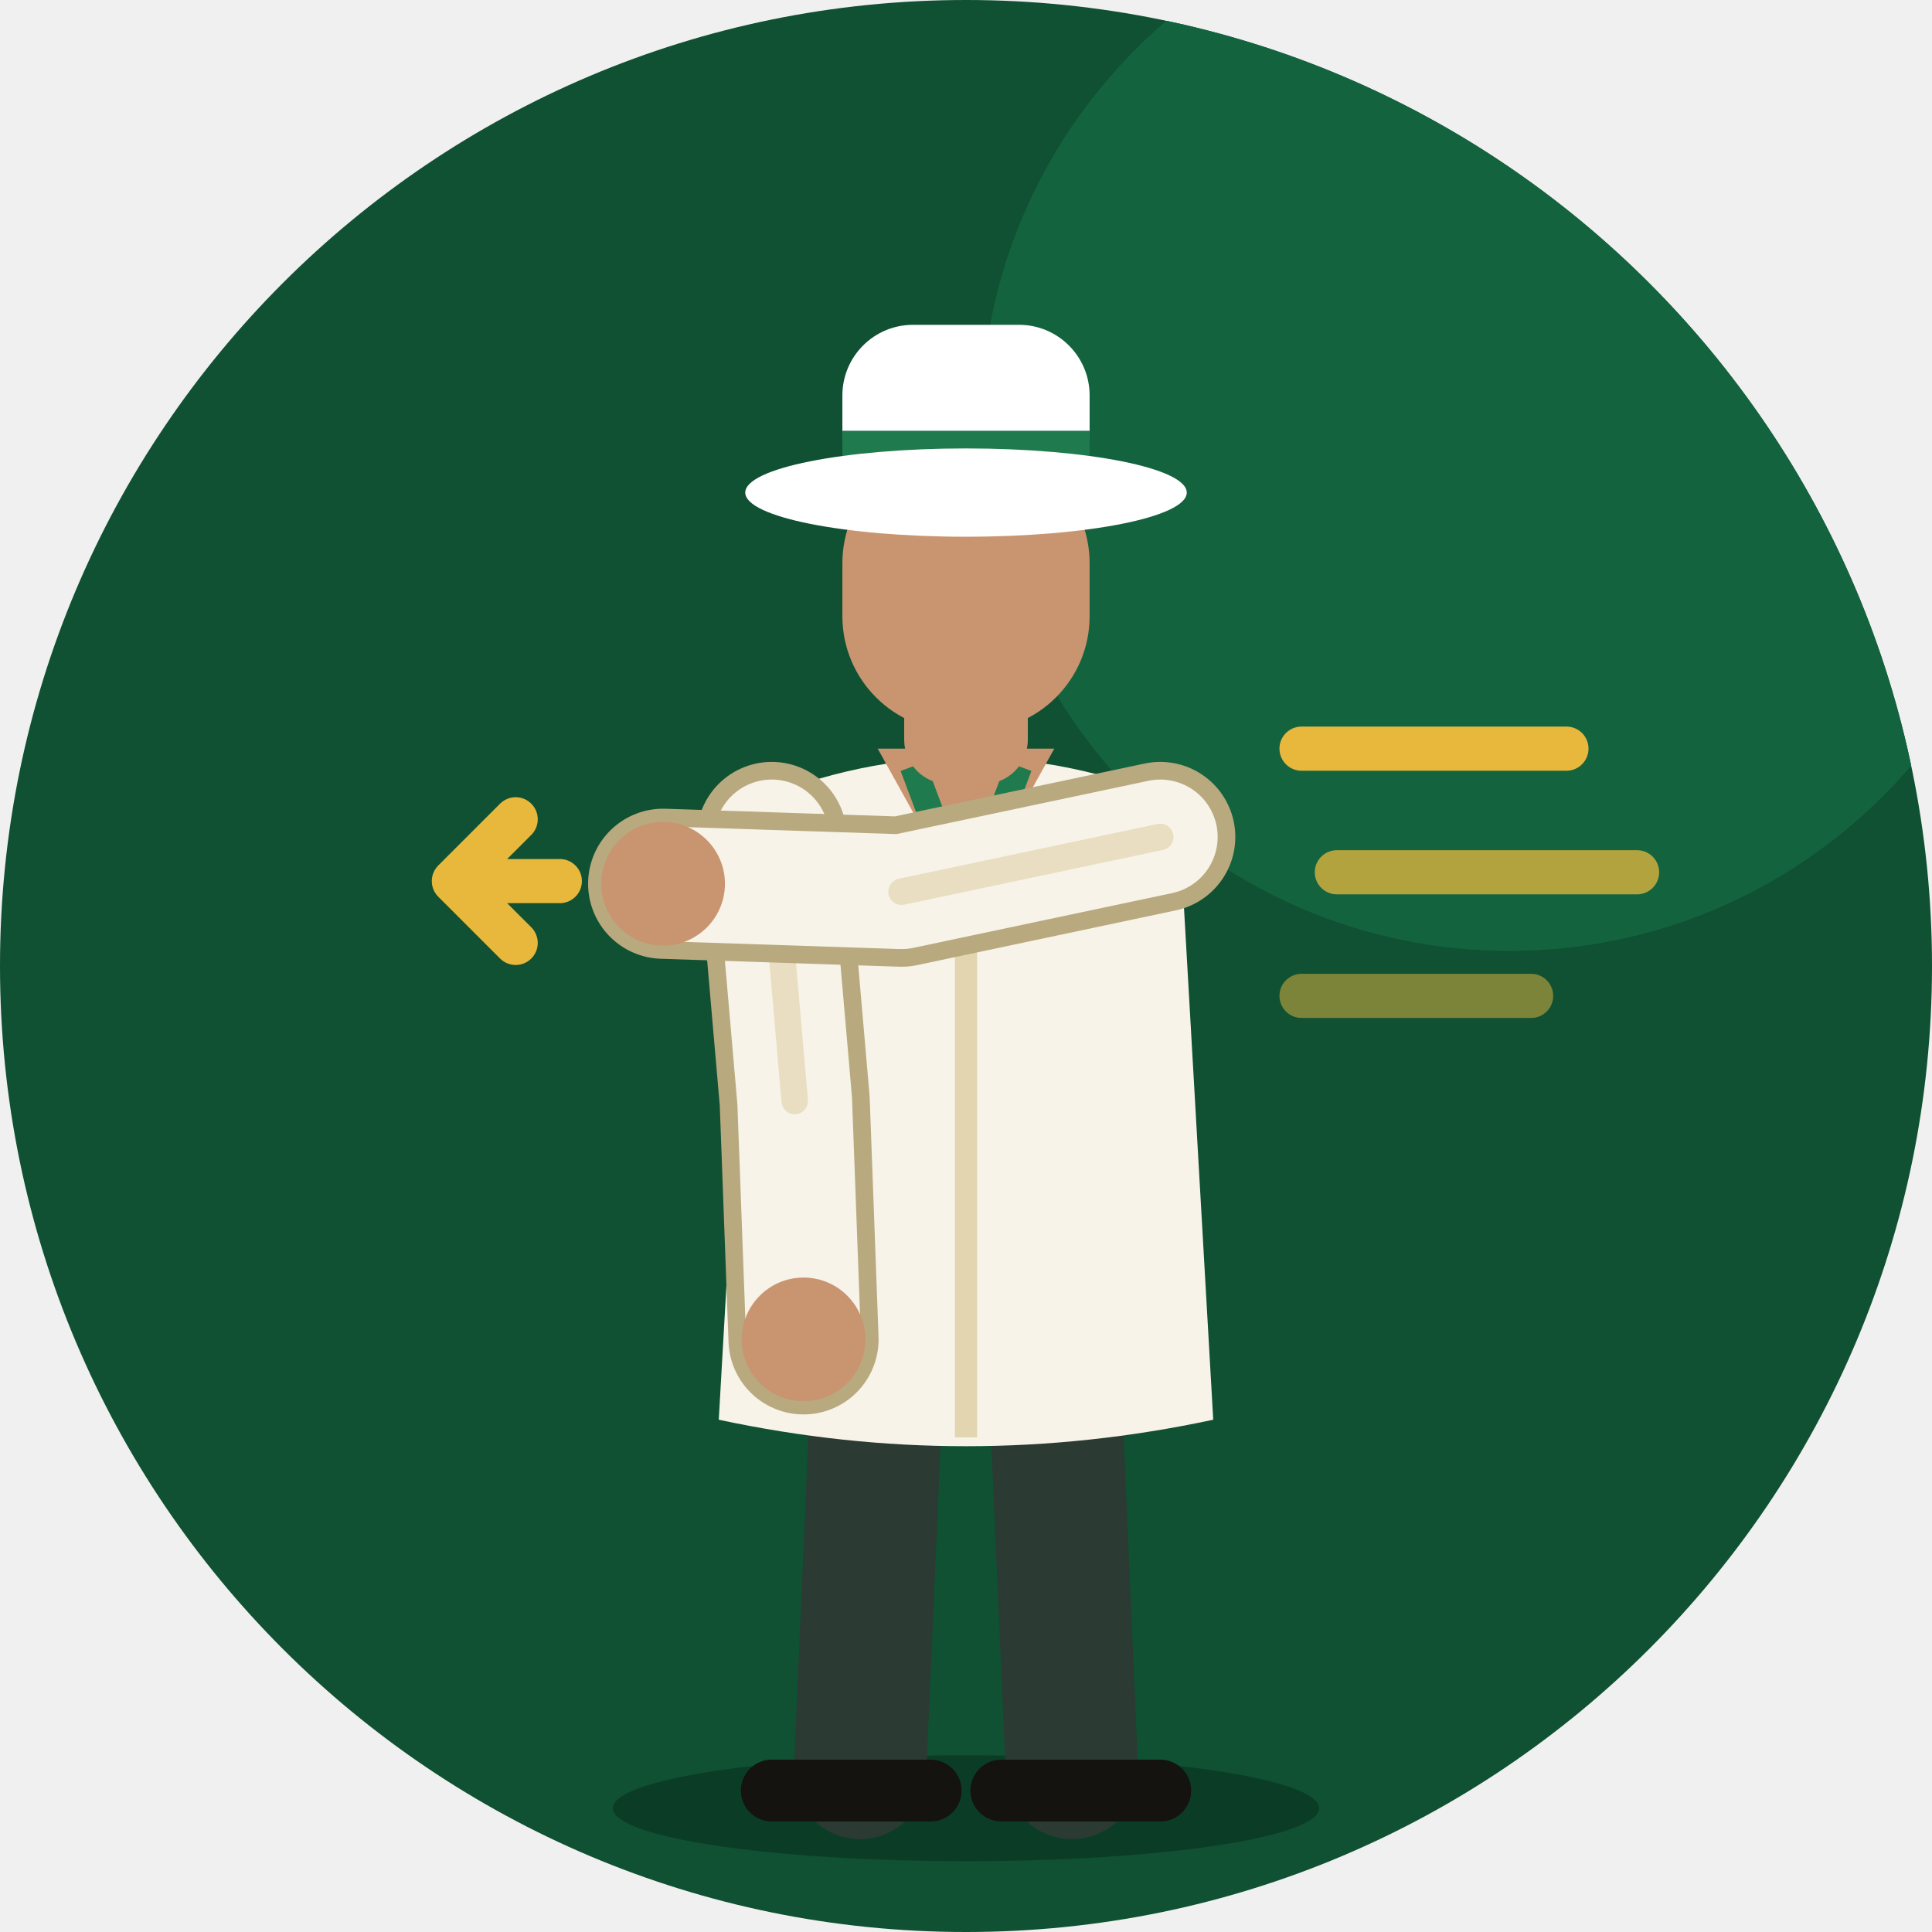
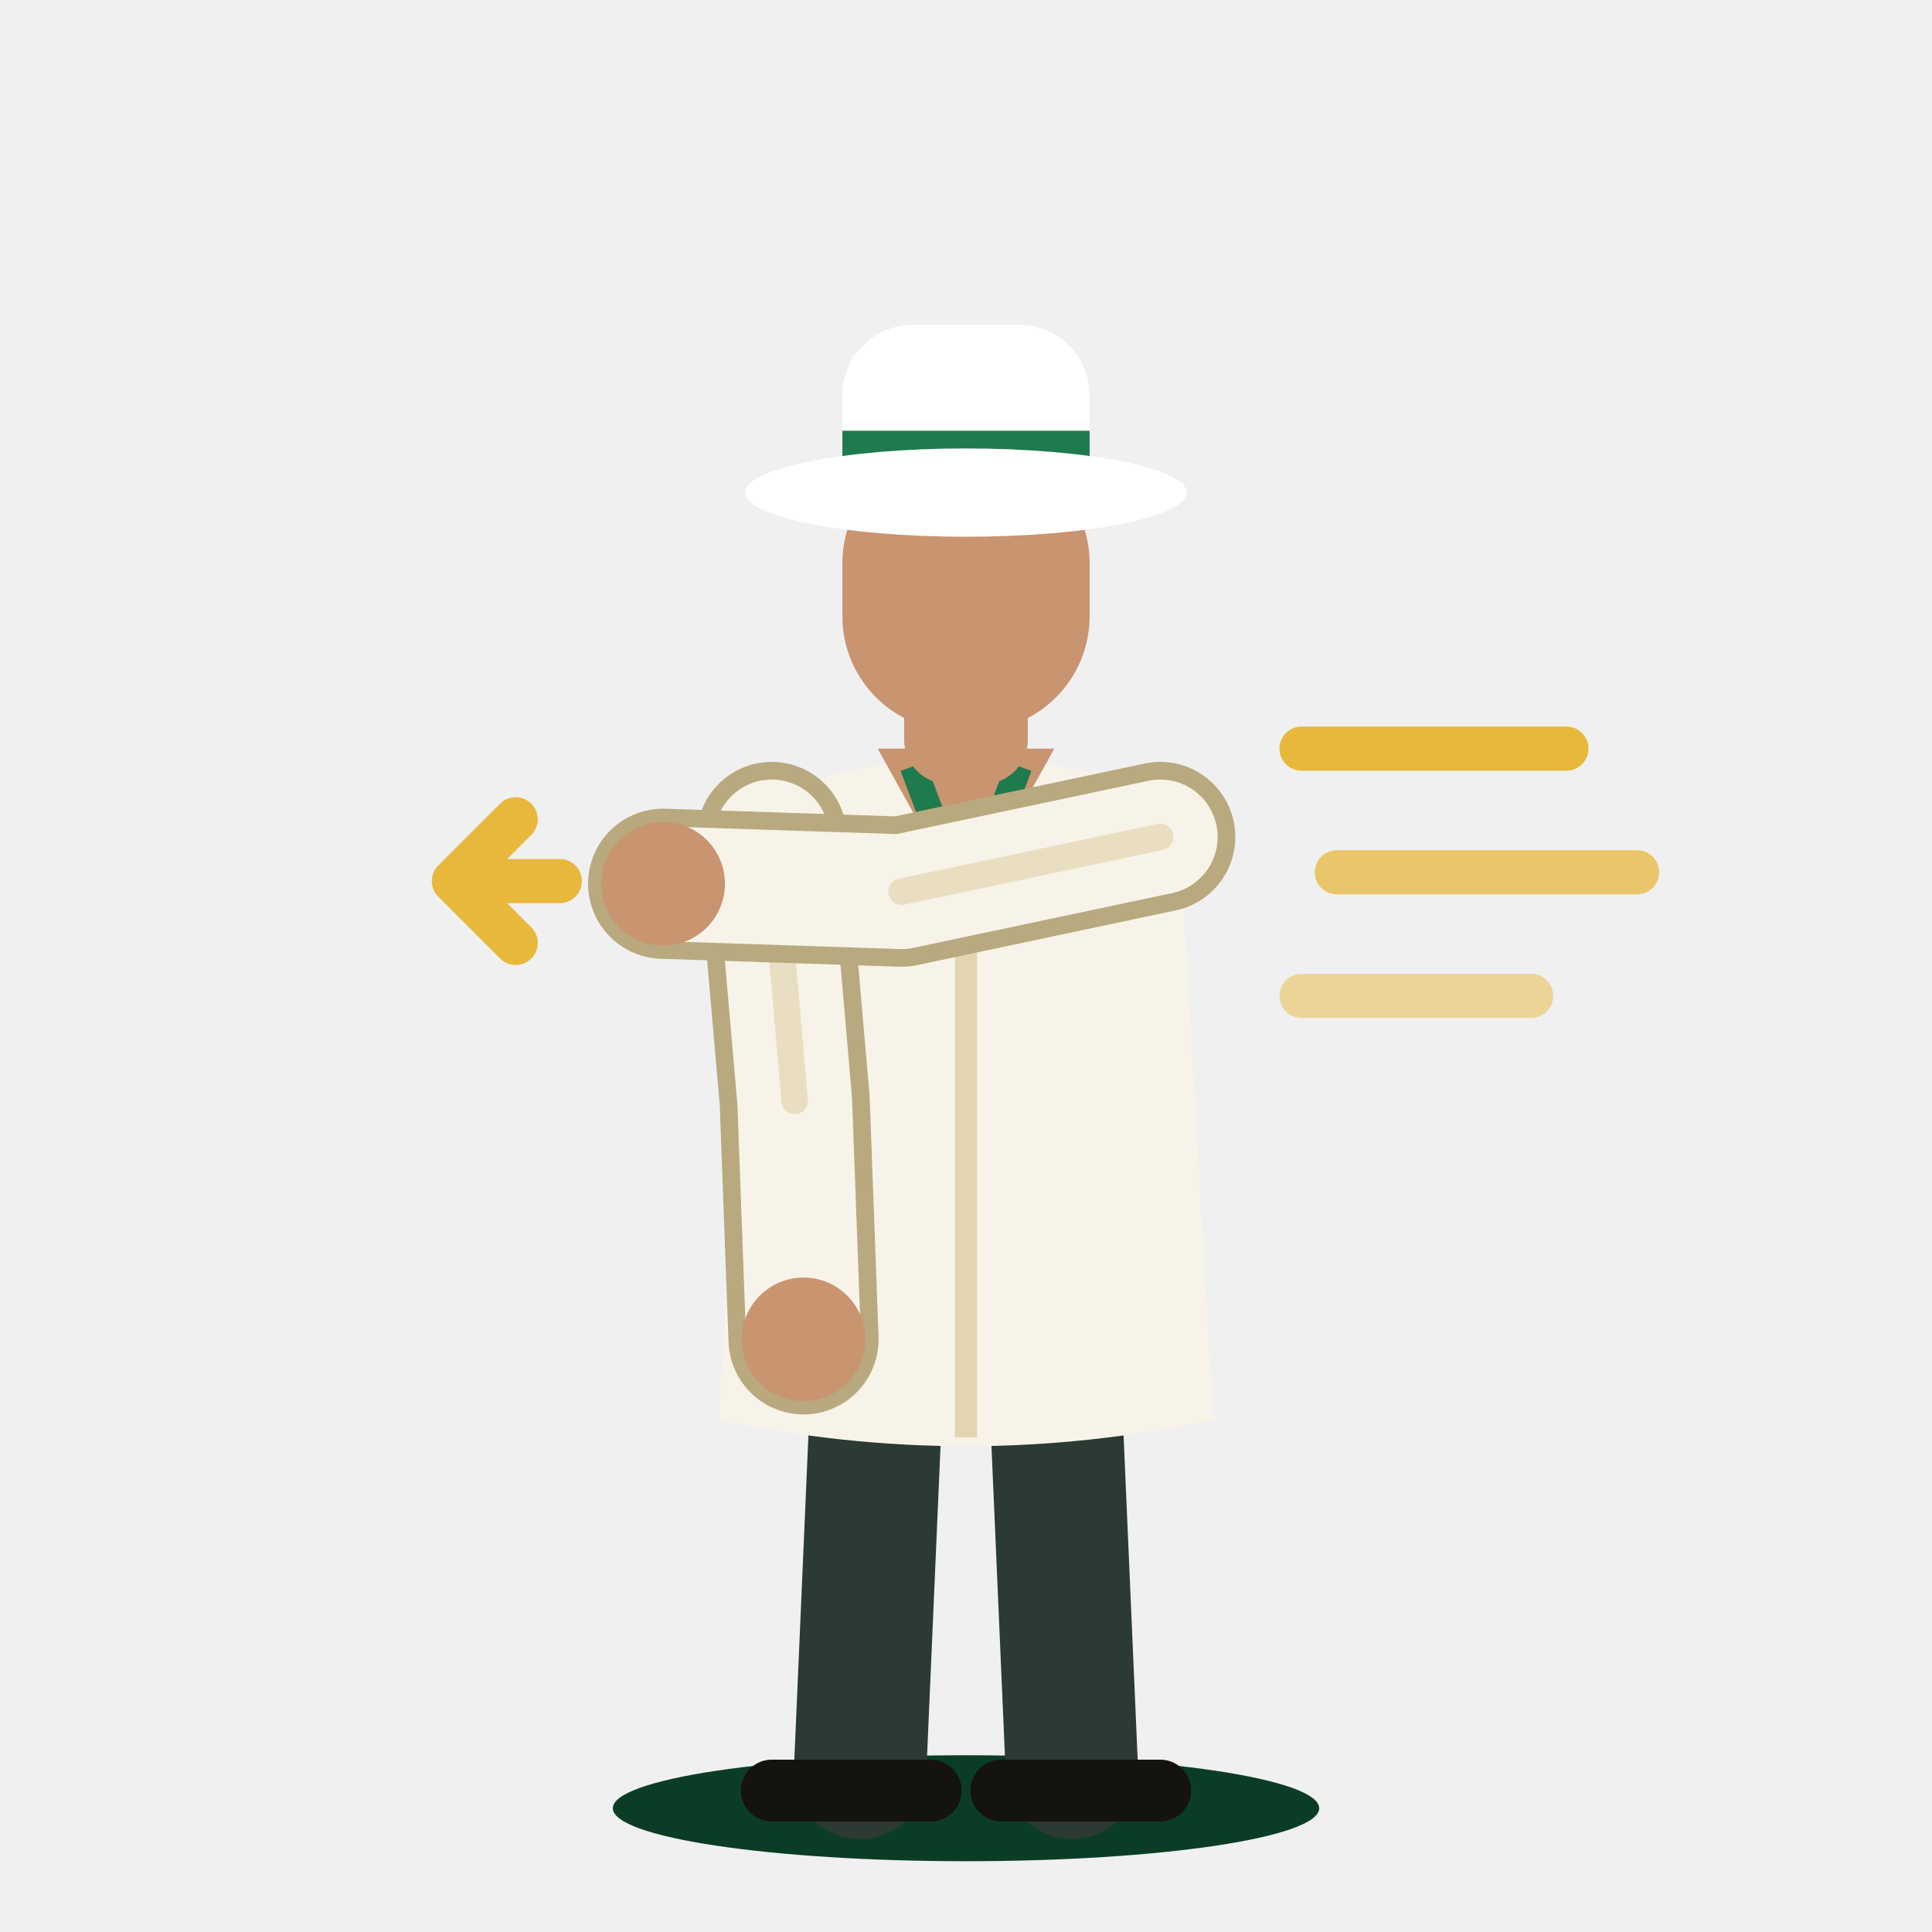
<svg xmlns="http://www.w3.org/2000/svg" viewBox="0 0 256 256">
  <defs>
    <clipPath id="c">
      <circle cx="128" cy="128" r="128" />
    </clipPath>
  </defs>
  <g clip-path="url(#c)">
-     <rect width="256" height="256" fill="#0F5132" />
-     <circle cx="200" cy="56" r="70" fill="#14633F" />
    <g transform="translate(128 146) scale(1.17) translate(-128 -146)">
      <ellipse cx="128" cy="226" rx="40" ry="6" fill="#0B3D26" />
      <path d="M118 176 L116 222 M138 176 L140 222" stroke="#2B3A33" stroke-width="15" stroke-linecap="round" />
      <path d="M106 224 H124 M132 224 H150" stroke="#14130F" stroke-width="7" stroke-linecap="round" />
      <path d="M104 112 Q128 102 152 112 L156 182 Q128 188 100 182 Z" fill="#F7F3E8" />
      <path d="M128 106 V184" stroke="#E2D5B0" stroke-width="2.5" />
      <path d="M118 106 L128 124 L138 106 Z" fill="#C99470" />
      <path d="M122 108 L128 124 L134 108" fill="none" stroke="#1F7A4D" stroke-width="3" />
      <rect x="121" y="96" width="14" height="14" rx="5" fill="#C99470" />
      <rect x="114" y="72" width="28" height="32" rx="13" fill="#C99470" />
      <rect x="114" y="58" width="28" height="20" rx="8" fill="#FFFFFF" />
      <rect x="114" y="70" width="28" height="4" fill="#1F7A4D" />
      <ellipse cx="128" cy="77" rx="25" ry="5" fill="#FFFFFF" />
      <path d="M106.0 116.0 L108.6 145.9 L109.6 172.9" fill="none" stroke="#B8A97F" stroke-width="17" stroke-linecap="round" stroke-linejoin="round" />
      <path d="M106.0 116.0 L108.6 145.9 L109.6 172.9" fill="none" stroke="#F7F3E8" stroke-width="13" stroke-linecap="round" stroke-linejoin="round" />
      <path d="M106.0 116.0 L108.6 145.9" fill="none" stroke="#E2D5B0" stroke-width="3" stroke-linecap="round" opacity="0.7" />
      <circle cx="109.6" cy="172.9" r="7" fill="#C99470" />
      <path d="M150.0 116.0 L120.7 122.2 L93.7 121.3" fill="none" stroke="#B8A97F" stroke-width="17" stroke-linecap="round" stroke-linejoin="round" />
      <path d="M150.0 116.0 L120.7 122.2 L93.7 121.3" fill="none" stroke="#F7F3E8" stroke-width="13" stroke-linecap="round" stroke-linejoin="round" />
      <path d="M150.0 116.0 L120.7 122.2" fill="none" stroke="#E2D5B0" stroke-width="3" stroke-linecap="round" opacity="0.7" />
      <circle cx="93.7" cy="121.3" r="7" fill="#C99470" />
      <g stroke="#E8B83D" stroke-width="5" stroke-linecap="round">
        <path d="M166 106 H196" />
        <path d="M170 120 H204" opacity="0.75" />
        <path d="M166 134 H192" opacity="0.5" />
        <path d="M82 121 h-12 m0 0 l7 -7 m-7 7 l7 7" fill="none" />
      </g>
    </g>
  </g>
</svg>
